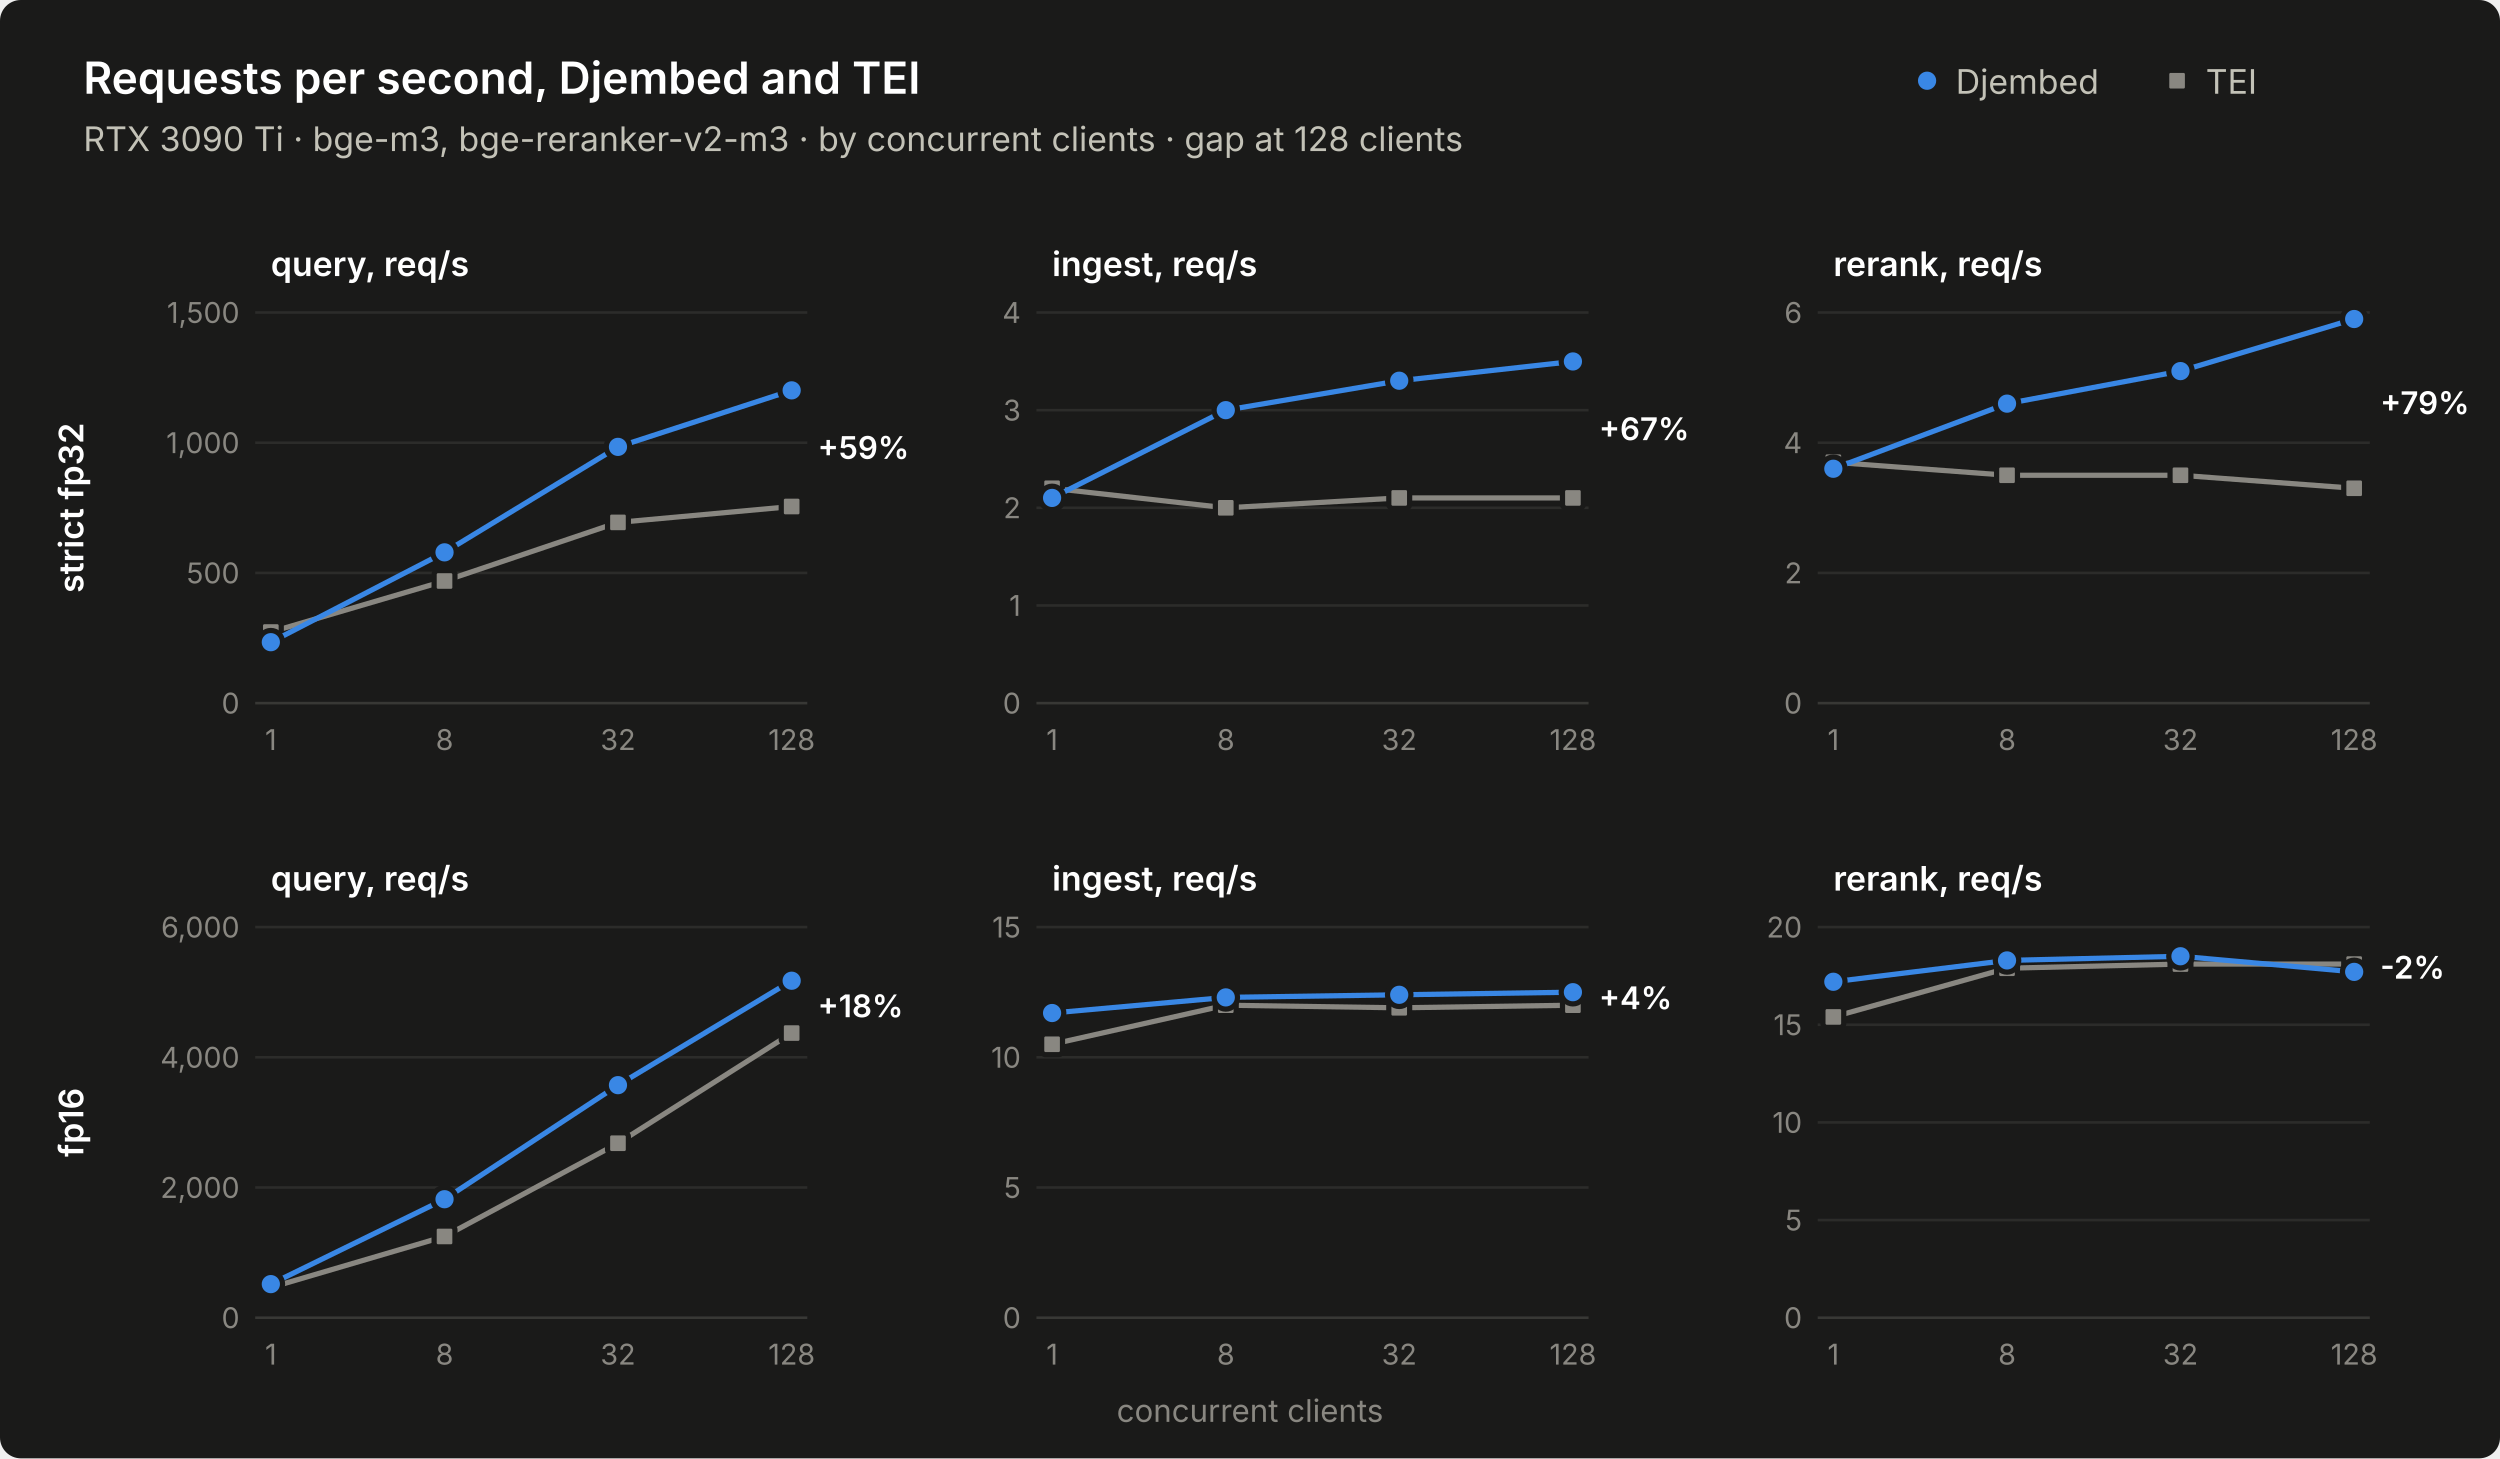
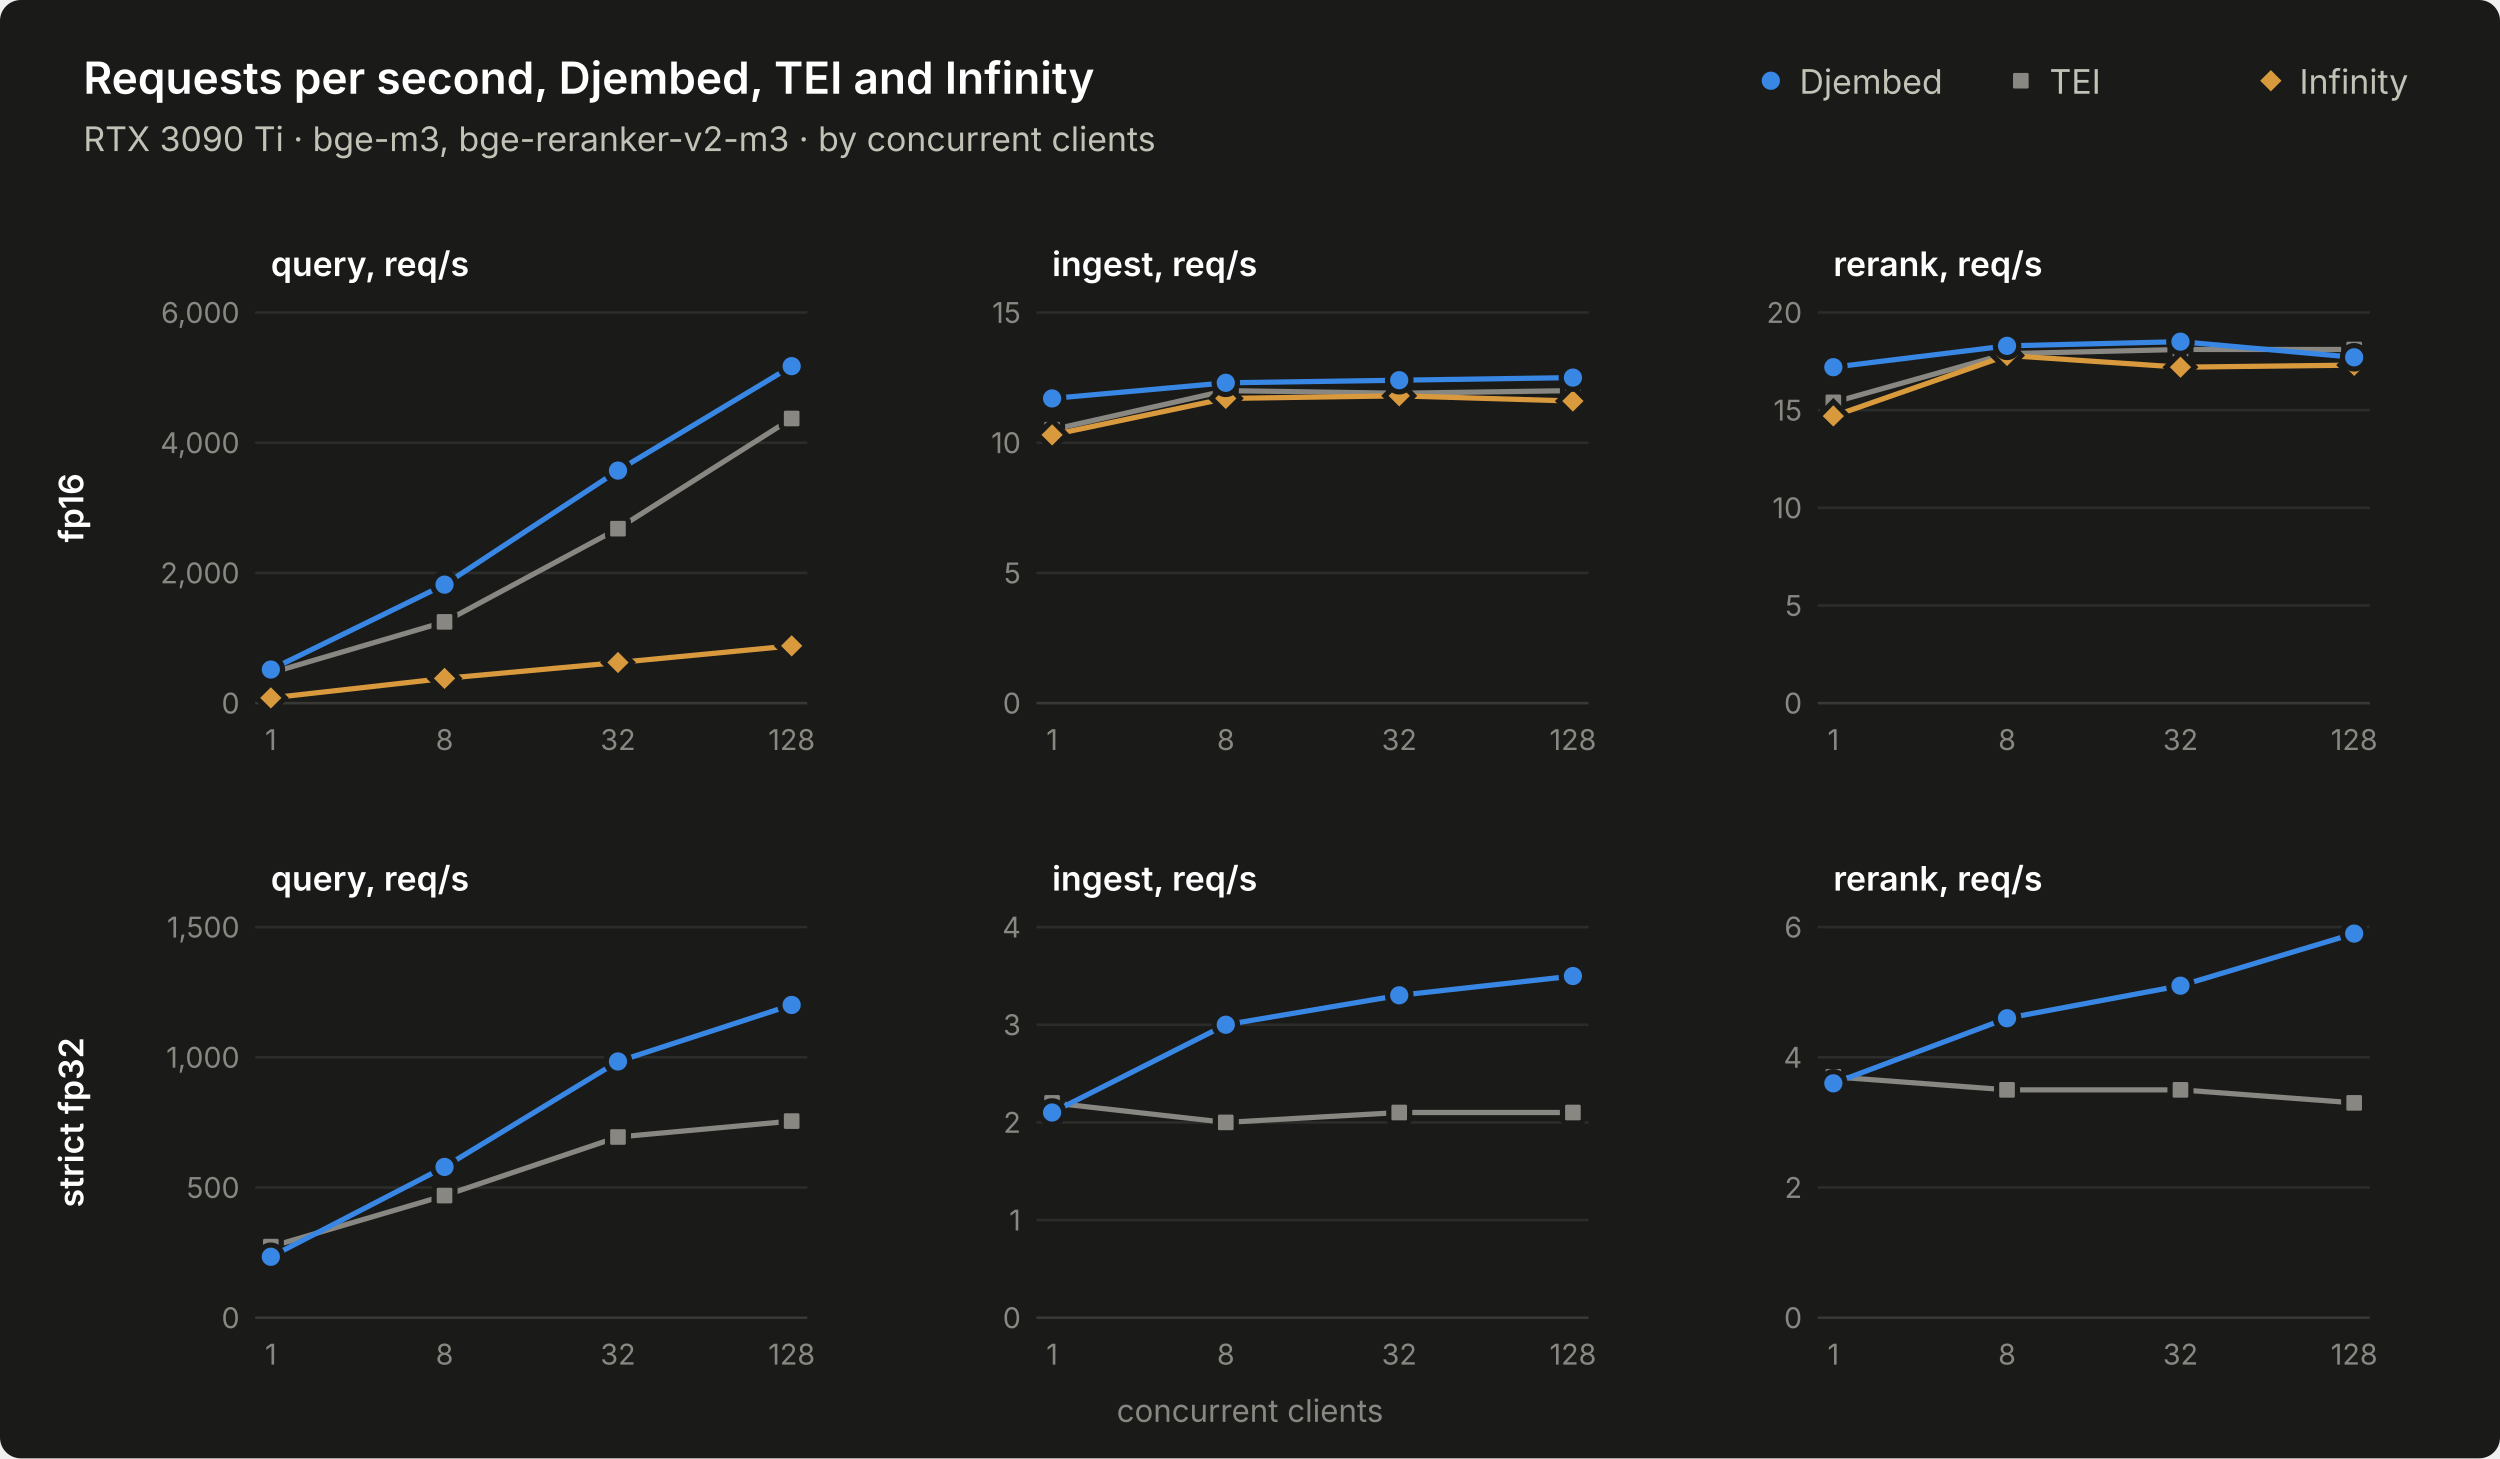
<svg xmlns="http://www.w3.org/2000/svg" width="960" height="560" viewBox="0 0 960 560" role="img" aria-labelledby="title desc">
  <rect width="960" height="560" rx="8" fill="#1a1a19" />
-   <text x="32" y="36" font-family="system-ui, -apple-system, Segoe UI, sans-serif" font-size="17" font-weight="600" fill="#ffffff">Requests per second, Djembed and TEI</text>
-   <text x="32" y="58" font-family="system-ui, -apple-system, Segoe UI, sans-serif" font-size="13" fill="#c3c2b7">RTX 3090 Ti · bge-m3, bge-reranker-v2-m3 · by concurrent clients · gap at 128 clients</text>
-   <circle cx="740.0" cy="31.0" r="4.5" fill="#3987e5" stroke="#1a1a19" stroke-width="2" />
-   <text x="751" y="36" font-family="system-ui, -apple-system, Segoe UI, sans-serif" font-size="13" fill="#c3c2b7">Djembed</text>
-   <rect x="832.0" y="27.0" width="8" height="8" rx="1.5" fill="#898781" stroke="#1a1a19" stroke-width="2" />
-   <text x="847" y="36" font-family="system-ui, -apple-system, Segoe UI, sans-serif" font-size="13" fill="#c3c2b7">TEI</text>
-   <text x="32" y="195.0" font-family="system-ui, -apple-system, Segoe UI, sans-serif" font-size="13" font-weight="600" fill="#ffffff" transform="rotate(-90 32 195.0)" text-anchor="middle">strict fp32</text>
+   <text x="32" y="36" font-family="system-ui, -apple-system, Segoe UI, sans-serif" font-size="17" font-weight="600" fill="#ffffff">Requests per second, Djembed, TEI and Infinity</text>
+   <text x="32" y="58" font-family="system-ui, -apple-system, Segoe UI, sans-serif" font-size="13" fill="#c3c2b7">RTX 3090 Ti · bge-m3, bge-reranker-v2-m3 · by concurrent clients</text>
+   <circle cx="680.0" cy="31.0" r="4.5" fill="#3987e5" stroke="#1a1a19" stroke-width="2" />
+   <text x="691" y="36" font-family="system-ui, -apple-system, Segoe UI, sans-serif" font-size="13" fill="#c3c2b7">Djembed</text>
+   <rect x="772.0" y="27.0" width="8" height="8" rx="1.5" fill="#898781" stroke="#1a1a19" stroke-width="2" />
+   <text x="787" y="36" font-family="system-ui, -apple-system, Segoe UI, sans-serif" font-size="13" fill="#c3c2b7">TEI</text>
+   <path d="M872.0 25.5 L877.5 31.0 L872.0 36.5 L866.5 31.0 Z" fill="#d99a3e" stroke="#1a1a19" stroke-width="2" />
+   <text x="883" y="36" font-family="system-ui, -apple-system, Segoe UI, sans-serif" font-size="13" fill="#c3c2b7">Infinity</text>
+   <text x="32" y="195.0" font-family="system-ui, -apple-system, Segoe UI, sans-serif" font-size="13" font-weight="600" fill="#ffffff" transform="rotate(-90 32 195.0)" text-anchor="middle">fp16</text>
  <text x="104" y="106" font-family="system-ui, -apple-system, Segoe UI, sans-serif" font-size="13" font-weight="600" fill="#ffffff">query, req/s</text>
  <line x1="98" x2="310" y1="270.0" y2="270.0" stroke="#383835" stroke-width="1" />
  <text x="92" y="274.0" font-family="system-ui, -apple-system, Segoe UI, sans-serif" font-size="11" text-anchor="end" fill="#898781" style="font-variant-numeric: tabular-nums">0</text>
  <line x1="98" x2="310" y1="220.0" y2="220.0" stroke="#2c2c2a" stroke-width="1" />
-   <text x="92" y="224.0" font-family="system-ui, -apple-system, Segoe UI, sans-serif" font-size="11" text-anchor="end" fill="#898781" style="font-variant-numeric: tabular-nums">500</text>
+   <text x="92" y="224.0" font-family="system-ui, -apple-system, Segoe UI, sans-serif" font-size="11" text-anchor="end" fill="#898781" style="font-variant-numeric: tabular-nums">2,000</text>
  <line x1="98" x2="310" y1="170.0" y2="170.0" stroke="#2c2c2a" stroke-width="1" />
-   <text x="92" y="174.0" font-family="system-ui, -apple-system, Segoe UI, sans-serif" font-size="11" text-anchor="end" fill="#898781" style="font-variant-numeric: tabular-nums">1,000</text>
+   <text x="92" y="174.0" font-family="system-ui, -apple-system, Segoe UI, sans-serif" font-size="11" text-anchor="end" fill="#898781" style="font-variant-numeric: tabular-nums">4,000</text>
  <line x1="98" x2="310" y1="120.0" y2="120.0" stroke="#2c2c2a" stroke-width="1" />
-   <text x="92" y="124.0" font-family="system-ui, -apple-system, Segoe UI, sans-serif" font-size="11" text-anchor="end" fill="#898781" style="font-variant-numeric: tabular-nums">1,500</text>
+   <text x="92" y="124.0" font-family="system-ui, -apple-system, Segoe UI, sans-serif" font-size="11" text-anchor="end" fill="#898781" style="font-variant-numeric: tabular-nums">6,000</text>
  <text x="104.0" y="288" font-family="system-ui, -apple-system, Segoe UI, sans-serif" font-size="11" text-anchor="middle" fill="#898781" style="font-variant-numeric: tabular-nums">1</text>
  <text x="170.7" y="288" font-family="system-ui, -apple-system, Segoe UI, sans-serif" font-size="11" text-anchor="middle" fill="#898781" style="font-variant-numeric: tabular-nums">8</text>
  <text x="237.3" y="288" font-family="system-ui, -apple-system, Segoe UI, sans-serif" font-size="11" text-anchor="middle" fill="#898781" style="font-variant-numeric: tabular-nums">32</text>
  <text x="304.0" y="288" font-family="system-ui, -apple-system, Segoe UI, sans-serif" font-size="11" text-anchor="middle" fill="#898781" style="font-variant-numeric: tabular-nums">128</text>
-   <polyline points="104.0,242.7 170.7,223.1 237.3,200.6 304.0,194.5" fill="none" stroke="#898781" stroke-width="2" stroke-linejoin="round" stroke-linecap="round" />
-   <rect x="100.0" y="238.7" width="8" height="8" rx="1.5" fill="#898781" stroke="#1a1a19" stroke-width="2" />
-   <rect x="166.7" y="219.1" width="8" height="8" rx="1.5" fill="#898781" stroke="#1a1a19" stroke-width="2" />
-   <rect x="233.3" y="196.6" width="8" height="8" rx="1.5" fill="#898781" stroke="#1a1a19" stroke-width="2" />
-   <rect x="300.0" y="190.5" width="8" height="8" rx="1.5" fill="#898781" stroke="#1a1a19" stroke-width="2" />
-   <polyline points="104.0,246.6 170.7,212.1 237.3,171.6 304.0,149.9" fill="none" stroke="#3987e5" stroke-width="2" stroke-linejoin="round" stroke-linecap="round" />
-   <circle cx="104.0" cy="246.6" r="4.5" fill="#3987e5" stroke="#1a1a19" stroke-width="2" />
-   <circle cx="170.7" cy="212.1" r="4.5" fill="#3987e5" stroke="#1a1a19" stroke-width="2" />
-   <circle cx="237.3" cy="171.6" r="4.5" fill="#3987e5" stroke="#1a1a19" stroke-width="2" />
-   <circle cx="304.0" cy="149.9" r="4.5" fill="#3987e5" stroke="#1a1a19" stroke-width="2" />
-   <text x="314" y="176.2" font-family="system-ui, -apple-system, Segoe UI, sans-serif" font-size="12" font-weight="600" fill="#ffffff" style="font-variant-numeric: tabular-nums">+59%</text>
+   <polyline points="104.0,258.4 170.7,238.8 237.3,203.0 304.0,160.7" fill="none" stroke="#898781" stroke-width="2" stroke-linejoin="round" stroke-linecap="round" />
+   <rect x="100.0" y="254.4" width="8" height="8" rx="1.5" fill="#898781" stroke="#1a1a19" stroke-width="2" />
+   <rect x="166.7" y="234.8" width="8" height="8" rx="1.5" fill="#898781" stroke="#1a1a19" stroke-width="2" />
+   <rect x="233.3" y="199.0" width="8" height="8" rx="1.5" fill="#898781" stroke="#1a1a19" stroke-width="2" />
+   <rect x="300.0" y="156.7" width="8" height="8" rx="1.5" fill="#898781" stroke="#1a1a19" stroke-width="2" />
+   <polyline points="104.0,268.0 170.7,260.5 237.3,254.4 304.0,248.0" fill="none" stroke="#d99a3e" stroke-width="2" stroke-linejoin="round" stroke-linecap="round" />
+   <path d="M104.0 262.5 L109.5 268.0 L104.0 273.5 L98.5 268.0 Z" fill="#d99a3e" stroke="#1a1a19" stroke-width="2" />
+   <path d="M170.7 255.0 L176.2 260.5 L170.7 266.0 L165.2 260.5 Z" fill="#d99a3e" stroke="#1a1a19" stroke-width="2" />
+   <path d="M237.3 248.9 L242.8 254.4 L237.3 259.9 L231.8 254.4 Z" fill="#d99a3e" stroke="#1a1a19" stroke-width="2" />
+   <path d="M304.0 242.5 L309.5 248.0 L304.0 253.5 L298.5 248.0 Z" fill="#d99a3e" stroke="#1a1a19" stroke-width="2" />
+   <polyline points="104.0,257.1 170.7,224.5 237.3,180.7 304.0,140.6" fill="none" stroke="#3987e5" stroke-width="2" stroke-linejoin="round" stroke-linecap="round" />
+   <circle cx="104.0" cy="257.1" r="4.5" fill="#3987e5" stroke="#1a1a19" stroke-width="2" />
+   <circle cx="170.7" cy="224.5" r="4.5" fill="#3987e5" stroke="#1a1a19" stroke-width="2" />
+   <circle cx="237.3" cy="180.7" r="4.5" fill="#3987e5" stroke="#1a1a19" stroke-width="2" />
+   <circle cx="304.0" cy="140.6" r="4.5" fill="#3987e5" stroke="#1a1a19" stroke-width="2" />
  <text x="404" y="106" font-family="system-ui, -apple-system, Segoe UI, sans-serif" font-size="13" font-weight="600" fill="#ffffff">ingest, req/s</text>
  <line x1="398" x2="610" y1="270.0" y2="270.0" stroke="#383835" stroke-width="1" />
  <text x="392" y="274.0" font-family="system-ui, -apple-system, Segoe UI, sans-serif" font-size="11" text-anchor="end" fill="#898781" style="font-variant-numeric: tabular-nums">0</text>
-   <line x1="398" x2="610" y1="232.5" y2="232.5" stroke="#2c2c2a" stroke-width="1" />
-   <text x="392" y="236.5" font-family="system-ui, -apple-system, Segoe UI, sans-serif" font-size="11" text-anchor="end" fill="#898781" style="font-variant-numeric: tabular-nums">1</text>
-   <line x1="398" x2="610" y1="195.0" y2="195.0" stroke="#2c2c2a" stroke-width="1" />
-   <text x="392" y="199.0" font-family="system-ui, -apple-system, Segoe UI, sans-serif" font-size="11" text-anchor="end" fill="#898781" style="font-variant-numeric: tabular-nums">2</text>
-   <line x1="398" x2="610" y1="157.5" y2="157.5" stroke="#2c2c2a" stroke-width="1" />
-   <text x="392" y="161.5" font-family="system-ui, -apple-system, Segoe UI, sans-serif" font-size="11" text-anchor="end" fill="#898781" style="font-variant-numeric: tabular-nums">3</text>
+   <line x1="398" x2="610" y1="220.0" y2="220.0" stroke="#2c2c2a" stroke-width="1" />
+   <text x="392" y="224.0" font-family="system-ui, -apple-system, Segoe UI, sans-serif" font-size="11" text-anchor="end" fill="#898781" style="font-variant-numeric: tabular-nums">5</text>
+   <line x1="398" x2="610" y1="170.0" y2="170.0" stroke="#2c2c2a" stroke-width="1" />
+   <text x="392" y="174.0" font-family="system-ui, -apple-system, Segoe UI, sans-serif" font-size="11" text-anchor="end" fill="#898781" style="font-variant-numeric: tabular-nums">10</text>
  <line x1="398" x2="610" y1="120.0" y2="120.0" stroke="#2c2c2a" stroke-width="1" />
-   <text x="392" y="124.0" font-family="system-ui, -apple-system, Segoe UI, sans-serif" font-size="11" text-anchor="end" fill="#898781" style="font-variant-numeric: tabular-nums">4</text>
+   <text x="392" y="124.0" font-family="system-ui, -apple-system, Segoe UI, sans-serif" font-size="11" text-anchor="end" fill="#898781" style="font-variant-numeric: tabular-nums">15</text>
  <text x="404.0" y="288" font-family="system-ui, -apple-system, Segoe UI, sans-serif" font-size="11" text-anchor="middle" fill="#898781" style="font-variant-numeric: tabular-nums">1</text>
  <text x="470.7" y="288" font-family="system-ui, -apple-system, Segoe UI, sans-serif" font-size="11" text-anchor="middle" fill="#898781" style="font-variant-numeric: tabular-nums">8</text>
  <text x="537.3" y="288" font-family="system-ui, -apple-system, Segoe UI, sans-serif" font-size="11" text-anchor="middle" fill="#898781" style="font-variant-numeric: tabular-nums">32</text>
  <text x="604.0" y="288" font-family="system-ui, -apple-system, Segoe UI, sans-serif" font-size="11" text-anchor="middle" fill="#898781" style="font-variant-numeric: tabular-nums">128</text>
-   <polyline points="404.0,187.5 470.7,195.0 537.3,191.2 604.0,191.2" fill="none" stroke="#898781" stroke-width="2" stroke-linejoin="round" stroke-linecap="round" />
-   <rect x="400.0" y="183.5" width="8" height="8" rx="1.5" fill="#898781" stroke="#1a1a19" stroke-width="2" />
-   <rect x="466.7" y="191.0" width="8" height="8" rx="1.5" fill="#898781" stroke="#1a1a19" stroke-width="2" />
-   <rect x="533.3" y="187.2" width="8" height="8" rx="1.5" fill="#898781" stroke="#1a1a19" stroke-width="2" />
-   <rect x="600.0" y="187.2" width="8" height="8" rx="1.5" fill="#898781" stroke="#1a1a19" stroke-width="2" />
-   <polyline points="404.0,191.2 470.7,157.5 537.3,146.2 604.0,138.8" fill="none" stroke="#3987e5" stroke-width="2" stroke-linejoin="round" stroke-linecap="round" />
-   <circle cx="404.0" cy="191.2" r="4.5" fill="#3987e5" stroke="#1a1a19" stroke-width="2" />
-   <circle cx="470.7" cy="157.5" r="4.5" fill="#3987e5" stroke="#1a1a19" stroke-width="2" />
-   <circle cx="537.3" cy="146.2" r="4.5" fill="#3987e5" stroke="#1a1a19" stroke-width="2" />
-   <circle cx="604.0" cy="138.8" r="4.5" fill="#3987e5" stroke="#1a1a19" stroke-width="2" />
-   <text x="614" y="169.0" font-family="system-ui, -apple-system, Segoe UI, sans-serif" font-size="12" font-weight="600" fill="#ffffff" style="font-variant-numeric: tabular-nums">+67%</text>
+   <polyline points="404.0,165.0 470.7,150.0 537.3,151.0 604.0,150.0" fill="none" stroke="#898781" stroke-width="2" stroke-linejoin="round" stroke-linecap="round" />
+   <rect x="400.0" y="161.0" width="8" height="8" rx="1.5" fill="#898781" stroke="#1a1a19" stroke-width="2" />
+   <rect x="466.7" y="146.0" width="8" height="8" rx="1.5" fill="#898781" stroke="#1a1a19" stroke-width="2" />
+   <rect x="533.3" y="147.0" width="8" height="8" rx="1.5" fill="#898781" stroke="#1a1a19" stroke-width="2" />
+   <rect x="600.0" y="146.0" width="8" height="8" rx="1.5" fill="#898781" stroke="#1a1a19" stroke-width="2" />
+   <polyline points="404.0,167.0 470.7,153.0 537.3,152.0 604.0,154.0" fill="none" stroke="#d99a3e" stroke-width="2" stroke-linejoin="round" stroke-linecap="round" />
+   <path d="M404.0 161.5 L409.5 167.0 L404.0 172.5 L398.5 167.0 Z" fill="#d99a3e" stroke="#1a1a19" stroke-width="2" />
+   <path d="M470.7 147.5 L476.2 153.0 L470.7 158.5 L465.2 153.0 Z" fill="#d99a3e" stroke="#1a1a19" stroke-width="2" />
+   <path d="M537.3 146.5 L542.8 152.0 L537.3 157.5 L531.8 152.0 Z" fill="#d99a3e" stroke="#1a1a19" stroke-width="2" />
+   <path d="M604.0 148.5 L609.5 154.0 L604.0 159.5 L598.5 154.0 Z" fill="#d99a3e" stroke="#1a1a19" stroke-width="2" />
+   <polyline points="404.0,153.0 470.7,147.0 537.3,146.0 604.0,145.0" fill="none" stroke="#3987e5" stroke-width="2" stroke-linejoin="round" stroke-linecap="round" />
+   <circle cx="404.0" cy="153.0" r="4.5" fill="#3987e5" stroke="#1a1a19" stroke-width="2" />
+   <circle cx="470.7" cy="147.0" r="4.5" fill="#3987e5" stroke="#1a1a19" stroke-width="2" />
+   <circle cx="537.3" cy="146.0" r="4.5" fill="#3987e5" stroke="#1a1a19" stroke-width="2" />
+   <circle cx="604.0" cy="145.0" r="4.5" fill="#3987e5" stroke="#1a1a19" stroke-width="2" />
  <text x="704" y="106" font-family="system-ui, -apple-system, Segoe UI, sans-serif" font-size="13" font-weight="600" fill="#ffffff">rerank, req/s</text>
  <line x1="698" x2="910" y1="270.0" y2="270.0" stroke="#383835" stroke-width="1" />
  <text x="692" y="274.0" font-family="system-ui, -apple-system, Segoe UI, sans-serif" font-size="11" text-anchor="end" fill="#898781" style="font-variant-numeric: tabular-nums">0</text>
-   <line x1="698" x2="910" y1="220.0" y2="220.0" stroke="#2c2c2a" stroke-width="1" />
-   <text x="692" y="224.0" font-family="system-ui, -apple-system, Segoe UI, sans-serif" font-size="11" text-anchor="end" fill="#898781" style="font-variant-numeric: tabular-nums">2</text>
-   <line x1="698" x2="910" y1="170.0" y2="170.0" stroke="#2c2c2a" stroke-width="1" />
-   <text x="692" y="174.0" font-family="system-ui, -apple-system, Segoe UI, sans-serif" font-size="11" text-anchor="end" fill="#898781" style="font-variant-numeric: tabular-nums">4</text>
+   <line x1="698" x2="910" y1="232.5" y2="232.5" stroke="#2c2c2a" stroke-width="1" />
+   <text x="692" y="236.5" font-family="system-ui, -apple-system, Segoe UI, sans-serif" font-size="11" text-anchor="end" fill="#898781" style="font-variant-numeric: tabular-nums">5</text>
+   <line x1="698" x2="910" y1="195.0" y2="195.0" stroke="#2c2c2a" stroke-width="1" />
+   <text x="692" y="199.0" font-family="system-ui, -apple-system, Segoe UI, sans-serif" font-size="11" text-anchor="end" fill="#898781" style="font-variant-numeric: tabular-nums">10</text>
+   <line x1="698" x2="910" y1="157.5" y2="157.5" stroke="#2c2c2a" stroke-width="1" />
+   <text x="692" y="161.5" font-family="system-ui, -apple-system, Segoe UI, sans-serif" font-size="11" text-anchor="end" fill="#898781" style="font-variant-numeric: tabular-nums">15</text>
  <line x1="698" x2="910" y1="120.0" y2="120.0" stroke="#2c2c2a" stroke-width="1" />
-   <text x="692" y="124.0" font-family="system-ui, -apple-system, Segoe UI, sans-serif" font-size="11" text-anchor="end" fill="#898781" style="font-variant-numeric: tabular-nums">6</text>
+   <text x="692" y="124.0" font-family="system-ui, -apple-system, Segoe UI, sans-serif" font-size="11" text-anchor="end" fill="#898781" style="font-variant-numeric: tabular-nums">20</text>
  <text x="704.0" y="288" font-family="system-ui, -apple-system, Segoe UI, sans-serif" font-size="11" text-anchor="middle" fill="#898781" style="font-variant-numeric: tabular-nums">1</text>
  <text x="770.7" y="288" font-family="system-ui, -apple-system, Segoe UI, sans-serif" font-size="11" text-anchor="middle" fill="#898781" style="font-variant-numeric: tabular-nums">8</text>
  <text x="837.3" y="288" font-family="system-ui, -apple-system, Segoe UI, sans-serif" font-size="11" text-anchor="middle" fill="#898781" style="font-variant-numeric: tabular-nums">32</text>
  <text x="904.0" y="288" font-family="system-ui, -apple-system, Segoe UI, sans-serif" font-size="11" text-anchor="middle" fill="#898781" style="font-variant-numeric: tabular-nums">128</text>
-   <polyline points="704.0,177.5 770.7,182.5 837.3,182.5 904.0,187.5" fill="none" stroke="#898781" stroke-width="2" stroke-linejoin="round" stroke-linecap="round" />
-   <rect x="700.0" y="173.5" width="8" height="8" rx="1.5" fill="#898781" stroke="#1a1a19" stroke-width="2" />
-   <rect x="766.7" y="178.5" width="8" height="8" rx="1.5" fill="#898781" stroke="#1a1a19" stroke-width="2" />
-   <rect x="833.3" y="178.5" width="8" height="8" rx="1.5" fill="#898781" stroke="#1a1a19" stroke-width="2" />
-   <rect x="900.0" y="183.5" width="8" height="8" rx="1.5" fill="#898781" stroke="#1a1a19" stroke-width="2" />
-   <polyline points="704.0,180.0 770.7,155.0 837.3,142.5 904.0,122.5" fill="none" stroke="#3987e5" stroke-width="2" stroke-linejoin="round" stroke-linecap="round" />
-   <circle cx="704.0" cy="180.0" r="4.5" fill="#3987e5" stroke="#1a1a19" stroke-width="2" />
-   <circle cx="770.7" cy="155.0" r="4.5" fill="#3987e5" stroke="#1a1a19" stroke-width="2" />
-   <circle cx="837.3" cy="142.5" r="4.5" fill="#3987e5" stroke="#1a1a19" stroke-width="2" />
-   <circle cx="904.0" cy="122.5" r="4.5" fill="#3987e5" stroke="#1a1a19" stroke-width="2" />
-   <text x="914" y="159.0" font-family="system-ui, -apple-system, Segoe UI, sans-serif" font-size="12" font-weight="600" fill="#ffffff" style="font-variant-numeric: tabular-nums">+79%</text>
-   <text x="32" y="431.0" font-family="system-ui, -apple-system, Segoe UI, sans-serif" font-size="13" font-weight="600" fill="#ffffff" transform="rotate(-90 32 431.0)" text-anchor="middle">fp16</text>
+   <polyline points="704.0,154.5 770.7,135.8 837.3,134.2 904.0,134.2" fill="none" stroke="#898781" stroke-width="2" stroke-linejoin="round" stroke-linecap="round" />
+   <rect x="700.0" y="150.5" width="8" height="8" rx="1.5" fill="#898781" stroke="#1a1a19" stroke-width="2" />
+   <rect x="766.7" y="131.8" width="8" height="8" rx="1.5" fill="#898781" stroke="#1a1a19" stroke-width="2" />
+   <rect x="833.3" y="130.2" width="8" height="8" rx="1.5" fill="#898781" stroke="#1a1a19" stroke-width="2" />
+   <rect x="900.0" y="130.2" width="8" height="8" rx="1.5" fill="#898781" stroke="#1a1a19" stroke-width="2" />
+   <polyline points="704.0,159.8 770.7,136.5 837.3,141.0 904.0,140.2" fill="none" stroke="#d99a3e" stroke-width="2" stroke-linejoin="round" stroke-linecap="round" />
+   <path d="M704.0 154.2 L709.5 159.8 L704.0 165.2 L698.5 159.8 Z" fill="#d99a3e" stroke="#1a1a19" stroke-width="2" />
+   <path d="M770.7 131.0 L776.2 136.5 L770.7 142.0 L765.2 136.5 Z" fill="#d99a3e" stroke="#1a1a19" stroke-width="2" />
+   <path d="M837.3 135.5 L842.8 141.0 L837.3 146.5 L831.8 141.0 Z" fill="#d99a3e" stroke="#1a1a19" stroke-width="2" />
+   <path d="M904.0 134.8 L909.5 140.2 L904.0 145.8 L898.5 140.2 Z" fill="#d99a3e" stroke="#1a1a19" stroke-width="2" />
+   <polyline points="704.0,141.0 770.7,132.8 837.3,131.2 904.0,137.2" fill="none" stroke="#3987e5" stroke-width="2" stroke-linejoin="round" stroke-linecap="round" />
+   <circle cx="704.0" cy="141.0" r="4.5" fill="#3987e5" stroke="#1a1a19" stroke-width="2" />
+   <circle cx="770.7" cy="132.8" r="4.5" fill="#3987e5" stroke="#1a1a19" stroke-width="2" />
+   <circle cx="837.3" cy="131.2" r="4.5" fill="#3987e5" stroke="#1a1a19" stroke-width="2" />
+   <circle cx="904.0" cy="137.2" r="4.5" fill="#3987e5" stroke="#1a1a19" stroke-width="2" />
+   <text x="32" y="431.0" font-family="system-ui, -apple-system, Segoe UI, sans-serif" font-size="13" font-weight="600" fill="#ffffff" transform="rotate(-90 32 431.0)" text-anchor="middle">strict fp32</text>
  <text x="104" y="342" font-family="system-ui, -apple-system, Segoe UI, sans-serif" font-size="13" font-weight="600" fill="#ffffff">query, req/s</text>
  <line x1="98" x2="310" y1="506.0" y2="506.0" stroke="#383835" stroke-width="1" />
  <text x="92" y="510.0" font-family="system-ui, -apple-system, Segoe UI, sans-serif" font-size="11" text-anchor="end" fill="#898781" style="font-variant-numeric: tabular-nums">0</text>
  <line x1="98" x2="310" y1="456.0" y2="456.0" stroke="#2c2c2a" stroke-width="1" />
-   <text x="92" y="460.0" font-family="system-ui, -apple-system, Segoe UI, sans-serif" font-size="11" text-anchor="end" fill="#898781" style="font-variant-numeric: tabular-nums">2,000</text>
+   <text x="92" y="460.0" font-family="system-ui, -apple-system, Segoe UI, sans-serif" font-size="11" text-anchor="end" fill="#898781" style="font-variant-numeric: tabular-nums">500</text>
  <line x1="98" x2="310" y1="406.0" y2="406.0" stroke="#2c2c2a" stroke-width="1" />
-   <text x="92" y="410.0" font-family="system-ui, -apple-system, Segoe UI, sans-serif" font-size="11" text-anchor="end" fill="#898781" style="font-variant-numeric: tabular-nums">4,000</text>
+   <text x="92" y="410.0" font-family="system-ui, -apple-system, Segoe UI, sans-serif" font-size="11" text-anchor="end" fill="#898781" style="font-variant-numeric: tabular-nums">1,000</text>
  <line x1="98" x2="310" y1="356.0" y2="356.0" stroke="#2c2c2a" stroke-width="1" />
-   <text x="92" y="360.0" font-family="system-ui, -apple-system, Segoe UI, sans-serif" font-size="11" text-anchor="end" fill="#898781" style="font-variant-numeric: tabular-nums">6,000</text>
+   <text x="92" y="360.0" font-family="system-ui, -apple-system, Segoe UI, sans-serif" font-size="11" text-anchor="end" fill="#898781" style="font-variant-numeric: tabular-nums">1,500</text>
  <text x="104.0" y="524" font-family="system-ui, -apple-system, Segoe UI, sans-serif" font-size="11" text-anchor="middle" fill="#898781" style="font-variant-numeric: tabular-nums">1</text>
  <text x="170.7" y="524" font-family="system-ui, -apple-system, Segoe UI, sans-serif" font-size="11" text-anchor="middle" fill="#898781" style="font-variant-numeric: tabular-nums">8</text>
  <text x="237.3" y="524" font-family="system-ui, -apple-system, Segoe UI, sans-serif" font-size="11" text-anchor="middle" fill="#898781" style="font-variant-numeric: tabular-nums">32</text>
  <text x="304.0" y="524" font-family="system-ui, -apple-system, Segoe UI, sans-serif" font-size="11" text-anchor="middle" fill="#898781" style="font-variant-numeric: tabular-nums">128</text>
-   <polyline points="104.0,494.4 170.7,474.8 237.3,439.0 304.0,396.7" fill="none" stroke="#898781" stroke-width="2" stroke-linejoin="round" stroke-linecap="round" />
-   <rect x="100.0" y="490.4" width="8" height="8" rx="1.5" fill="#898781" stroke="#1a1a19" stroke-width="2" />
-   <rect x="166.7" y="470.8" width="8" height="8" rx="1.5" fill="#898781" stroke="#1a1a19" stroke-width="2" />
-   <rect x="233.3" y="435.0" width="8" height="8" rx="1.5" fill="#898781" stroke="#1a1a19" stroke-width="2" />
-   <rect x="300.0" y="392.7" width="8" height="8" rx="1.5" fill="#898781" stroke="#1a1a19" stroke-width="2" />
-   <polyline points="104.0,493.1 170.7,460.5 237.3,416.7 304.0,376.6" fill="none" stroke="#3987e5" stroke-width="2" stroke-linejoin="round" stroke-linecap="round" />
-   <circle cx="104.0" cy="493.1" r="4.5" fill="#3987e5" stroke="#1a1a19" stroke-width="2" />
-   <circle cx="170.7" cy="460.5" r="4.5" fill="#3987e5" stroke="#1a1a19" stroke-width="2" />
-   <circle cx="237.3" cy="416.7" r="4.5" fill="#3987e5" stroke="#1a1a19" stroke-width="2" />
-   <circle cx="304.0" cy="376.6" r="4.5" fill="#3987e5" stroke="#1a1a19" stroke-width="2" />
-   <text x="314" y="390.6" font-family="system-ui, -apple-system, Segoe UI, sans-serif" font-size="12" font-weight="600" fill="#ffffff" style="font-variant-numeric: tabular-nums">+18%</text>
+   <polyline points="104.0,478.7 170.7,459.1 237.3,436.6 304.0,430.5" fill="none" stroke="#898781" stroke-width="2" stroke-linejoin="round" stroke-linecap="round" />
+   <rect x="100.0" y="474.7" width="8" height="8" rx="1.5" fill="#898781" stroke="#1a1a19" stroke-width="2" />
+   <rect x="166.7" y="455.1" width="8" height="8" rx="1.5" fill="#898781" stroke="#1a1a19" stroke-width="2" />
+   <rect x="233.3" y="432.6" width="8" height="8" rx="1.5" fill="#898781" stroke="#1a1a19" stroke-width="2" />
+   <rect x="300.0" y="426.5" width="8" height="8" rx="1.5" fill="#898781" stroke="#1a1a19" stroke-width="2" />
+   <polyline points="104.0,482.6 170.7,448.1 237.3,407.6 304.0,385.9" fill="none" stroke="#3987e5" stroke-width="2" stroke-linejoin="round" stroke-linecap="round" />
+   <circle cx="104.0" cy="482.6" r="4.5" fill="#3987e5" stroke="#1a1a19" stroke-width="2" />
+   <circle cx="170.7" cy="448.1" r="4.5" fill="#3987e5" stroke="#1a1a19" stroke-width="2" />
+   <circle cx="237.3" cy="407.6" r="4.5" fill="#3987e5" stroke="#1a1a19" stroke-width="2" />
+   <circle cx="304.0" cy="385.9" r="4.5" fill="#3987e5" stroke="#1a1a19" stroke-width="2" />
  <text x="404" y="342" font-family="system-ui, -apple-system, Segoe UI, sans-serif" font-size="13" font-weight="600" fill="#ffffff">ingest, req/s</text>
  <line x1="398" x2="610" y1="506.0" y2="506.0" stroke="#383835" stroke-width="1" />
  <text x="392" y="510.0" font-family="system-ui, -apple-system, Segoe UI, sans-serif" font-size="11" text-anchor="end" fill="#898781" style="font-variant-numeric: tabular-nums">0</text>
-   <line x1="398" x2="610" y1="456.0" y2="456.0" stroke="#2c2c2a" stroke-width="1" />
-   <text x="392" y="460.0" font-family="system-ui, -apple-system, Segoe UI, sans-serif" font-size="11" text-anchor="end" fill="#898781" style="font-variant-numeric: tabular-nums">5</text>
-   <line x1="398" x2="610" y1="406.0" y2="406.0" stroke="#2c2c2a" stroke-width="1" />
-   <text x="392" y="410.0" font-family="system-ui, -apple-system, Segoe UI, sans-serif" font-size="11" text-anchor="end" fill="#898781" style="font-variant-numeric: tabular-nums">10</text>
+   <line x1="398" x2="610" y1="468.5" y2="468.5" stroke="#2c2c2a" stroke-width="1" />
+   <text x="392" y="472.5" font-family="system-ui, -apple-system, Segoe UI, sans-serif" font-size="11" text-anchor="end" fill="#898781" style="font-variant-numeric: tabular-nums">1</text>
+   <line x1="398" x2="610" y1="431.0" y2="431.0" stroke="#2c2c2a" stroke-width="1" />
+   <text x="392" y="435.0" font-family="system-ui, -apple-system, Segoe UI, sans-serif" font-size="11" text-anchor="end" fill="#898781" style="font-variant-numeric: tabular-nums">2</text>
+   <line x1="398" x2="610" y1="393.5" y2="393.5" stroke="#2c2c2a" stroke-width="1" />
+   <text x="392" y="397.5" font-family="system-ui, -apple-system, Segoe UI, sans-serif" font-size="11" text-anchor="end" fill="#898781" style="font-variant-numeric: tabular-nums">3</text>
  <line x1="398" x2="610" y1="356.0" y2="356.0" stroke="#2c2c2a" stroke-width="1" />
-   <text x="392" y="360.0" font-family="system-ui, -apple-system, Segoe UI, sans-serif" font-size="11" text-anchor="end" fill="#898781" style="font-variant-numeric: tabular-nums">15</text>
+   <text x="392" y="360.0" font-family="system-ui, -apple-system, Segoe UI, sans-serif" font-size="11" text-anchor="end" fill="#898781" style="font-variant-numeric: tabular-nums">4</text>
  <text x="404.0" y="524" font-family="system-ui, -apple-system, Segoe UI, sans-serif" font-size="11" text-anchor="middle" fill="#898781" style="font-variant-numeric: tabular-nums">1</text>
  <text x="470.7" y="524" font-family="system-ui, -apple-system, Segoe UI, sans-serif" font-size="11" text-anchor="middle" fill="#898781" style="font-variant-numeric: tabular-nums">8</text>
  <text x="537.3" y="524" font-family="system-ui, -apple-system, Segoe UI, sans-serif" font-size="11" text-anchor="middle" fill="#898781" style="font-variant-numeric: tabular-nums">32</text>
  <text x="604.0" y="524" font-family="system-ui, -apple-system, Segoe UI, sans-serif" font-size="11" text-anchor="middle" fill="#898781" style="font-variant-numeric: tabular-nums">128</text>
-   <polyline points="404.0,401.0 470.7,386.0 537.3,387.0 604.0,386.0" fill="none" stroke="#898781" stroke-width="2" stroke-linejoin="round" stroke-linecap="round" />
-   <rect x="400.0" y="397.0" width="8" height="8" rx="1.5" fill="#898781" stroke="#1a1a19" stroke-width="2" />
-   <rect x="466.7" y="382.0" width="8" height="8" rx="1.5" fill="#898781" stroke="#1a1a19" stroke-width="2" />
-   <rect x="533.3" y="383.0" width="8" height="8" rx="1.5" fill="#898781" stroke="#1a1a19" stroke-width="2" />
-   <rect x="600.0" y="382.0" width="8" height="8" rx="1.5" fill="#898781" stroke="#1a1a19" stroke-width="2" />
-   <polyline points="404.0,389.0 470.7,383.0 537.3,382.0 604.0,381.0" fill="none" stroke="#3987e5" stroke-width="2" stroke-linejoin="round" stroke-linecap="round" />
-   <circle cx="404.0" cy="389.0" r="4.5" fill="#3987e5" stroke="#1a1a19" stroke-width="2" />
-   <circle cx="470.7" cy="383.0" r="4.5" fill="#3987e5" stroke="#1a1a19" stroke-width="2" />
-   <circle cx="537.3" cy="382.0" r="4.5" fill="#3987e5" stroke="#1a1a19" stroke-width="2" />
-   <circle cx="604.0" cy="381.0" r="4.5" fill="#3987e5" stroke="#1a1a19" stroke-width="2" />
-   <text x="614" y="387.5" font-family="system-ui, -apple-system, Segoe UI, sans-serif" font-size="12" font-weight="600" fill="#ffffff" style="font-variant-numeric: tabular-nums">+4%</text>
+   <polyline points="404.0,423.5 470.7,431.0 537.3,427.2 604.0,427.2" fill="none" stroke="#898781" stroke-width="2" stroke-linejoin="round" stroke-linecap="round" />
+   <rect x="400.0" y="419.5" width="8" height="8" rx="1.5" fill="#898781" stroke="#1a1a19" stroke-width="2" />
+   <rect x="466.7" y="427.0" width="8" height="8" rx="1.5" fill="#898781" stroke="#1a1a19" stroke-width="2" />
+   <rect x="533.3" y="423.2" width="8" height="8" rx="1.5" fill="#898781" stroke="#1a1a19" stroke-width="2" />
+   <rect x="600.0" y="423.2" width="8" height="8" rx="1.5" fill="#898781" stroke="#1a1a19" stroke-width="2" />
+   <polyline points="404.0,427.2 470.7,393.5 537.3,382.2 604.0,374.8" fill="none" stroke="#3987e5" stroke-width="2" stroke-linejoin="round" stroke-linecap="round" />
+   <circle cx="404.0" cy="427.2" r="4.5" fill="#3987e5" stroke="#1a1a19" stroke-width="2" />
+   <circle cx="470.7" cy="393.5" r="4.5" fill="#3987e5" stroke="#1a1a19" stroke-width="2" />
+   <circle cx="537.3" cy="382.2" r="4.5" fill="#3987e5" stroke="#1a1a19" stroke-width="2" />
+   <circle cx="604.0" cy="374.8" r="4.5" fill="#3987e5" stroke="#1a1a19" stroke-width="2" />
  <text x="704" y="342" font-family="system-ui, -apple-system, Segoe UI, sans-serif" font-size="13" font-weight="600" fill="#ffffff">rerank, req/s</text>
  <line x1="698" x2="910" y1="506.0" y2="506.0" stroke="#383835" stroke-width="1" />
  <text x="692" y="510.0" font-family="system-ui, -apple-system, Segoe UI, sans-serif" font-size="11" text-anchor="end" fill="#898781" style="font-variant-numeric: tabular-nums">0</text>
-   <line x1="698" x2="910" y1="468.5" y2="468.5" stroke="#2c2c2a" stroke-width="1" />
-   <text x="692" y="472.5" font-family="system-ui, -apple-system, Segoe UI, sans-serif" font-size="11" text-anchor="end" fill="#898781" style="font-variant-numeric: tabular-nums">5</text>
-   <line x1="698" x2="910" y1="431.0" y2="431.0" stroke="#2c2c2a" stroke-width="1" />
-   <text x="692" y="435.0" font-family="system-ui, -apple-system, Segoe UI, sans-serif" font-size="11" text-anchor="end" fill="#898781" style="font-variant-numeric: tabular-nums">10</text>
-   <line x1="698" x2="910" y1="393.5" y2="393.5" stroke="#2c2c2a" stroke-width="1" />
-   <text x="692" y="397.5" font-family="system-ui, -apple-system, Segoe UI, sans-serif" font-size="11" text-anchor="end" fill="#898781" style="font-variant-numeric: tabular-nums">15</text>
+   <line x1="698" x2="910" y1="456.0" y2="456.0" stroke="#2c2c2a" stroke-width="1" />
+   <text x="692" y="460.0" font-family="system-ui, -apple-system, Segoe UI, sans-serif" font-size="11" text-anchor="end" fill="#898781" style="font-variant-numeric: tabular-nums">2</text>
+   <line x1="698" x2="910" y1="406.0" y2="406.0" stroke="#2c2c2a" stroke-width="1" />
+   <text x="692" y="410.0" font-family="system-ui, -apple-system, Segoe UI, sans-serif" font-size="11" text-anchor="end" fill="#898781" style="font-variant-numeric: tabular-nums">4</text>
  <line x1="698" x2="910" y1="356.0" y2="356.0" stroke="#2c2c2a" stroke-width="1" />
-   <text x="692" y="360.0" font-family="system-ui, -apple-system, Segoe UI, sans-serif" font-size="11" text-anchor="end" fill="#898781" style="font-variant-numeric: tabular-nums">20</text>
+   <text x="692" y="360.0" font-family="system-ui, -apple-system, Segoe UI, sans-serif" font-size="11" text-anchor="end" fill="#898781" style="font-variant-numeric: tabular-nums">6</text>
  <text x="704.0" y="524" font-family="system-ui, -apple-system, Segoe UI, sans-serif" font-size="11" text-anchor="middle" fill="#898781" style="font-variant-numeric: tabular-nums">1</text>
  <text x="770.7" y="524" font-family="system-ui, -apple-system, Segoe UI, sans-serif" font-size="11" text-anchor="middle" fill="#898781" style="font-variant-numeric: tabular-nums">8</text>
  <text x="837.3" y="524" font-family="system-ui, -apple-system, Segoe UI, sans-serif" font-size="11" text-anchor="middle" fill="#898781" style="font-variant-numeric: tabular-nums">32</text>
  <text x="904.0" y="524" font-family="system-ui, -apple-system, Segoe UI, sans-serif" font-size="11" text-anchor="middle" fill="#898781" style="font-variant-numeric: tabular-nums">128</text>
-   <polyline points="704.0,390.5 770.7,371.8 837.3,370.2 904.0,370.2" fill="none" stroke="#898781" stroke-width="2" stroke-linejoin="round" stroke-linecap="round" />
-   <rect x="700.0" y="386.5" width="8" height="8" rx="1.5" fill="#898781" stroke="#1a1a19" stroke-width="2" />
-   <rect x="766.7" y="367.8" width="8" height="8" rx="1.5" fill="#898781" stroke="#1a1a19" stroke-width="2" />
-   <rect x="833.3" y="366.2" width="8" height="8" rx="1.5" fill="#898781" stroke="#1a1a19" stroke-width="2" />
-   <rect x="900.0" y="366.2" width="8" height="8" rx="1.5" fill="#898781" stroke="#1a1a19" stroke-width="2" />
-   <polyline points="704.0,377.0 770.7,368.8 837.3,367.2 904.0,373.2" fill="none" stroke="#3987e5" stroke-width="2" stroke-linejoin="round" stroke-linecap="round" />
-   <circle cx="704.0" cy="377.0" r="4.5" fill="#3987e5" stroke="#1a1a19" stroke-width="2" />
-   <circle cx="770.7" cy="368.8" r="4.5" fill="#3987e5" stroke="#1a1a19" stroke-width="2" />
-   <circle cx="837.3" cy="367.2" r="4.5" fill="#3987e5" stroke="#1a1a19" stroke-width="2" />
-   <circle cx="904.0" cy="373.2" r="4.5" fill="#3987e5" stroke="#1a1a19" stroke-width="2" />
-   <text x="914" y="375.8" font-family="system-ui, -apple-system, Segoe UI, sans-serif" font-size="12" font-weight="600" fill="#ffffff" style="font-variant-numeric: tabular-nums">-2%</text>
+   <polyline points="704.0,413.5 770.7,418.5 837.3,418.5 904.0,423.5" fill="none" stroke="#898781" stroke-width="2" stroke-linejoin="round" stroke-linecap="round" />
+   <rect x="700.0" y="409.5" width="8" height="8" rx="1.5" fill="#898781" stroke="#1a1a19" stroke-width="2" />
+   <rect x="766.7" y="414.5" width="8" height="8" rx="1.5" fill="#898781" stroke="#1a1a19" stroke-width="2" />
+   <rect x="833.3" y="414.5" width="8" height="8" rx="1.5" fill="#898781" stroke="#1a1a19" stroke-width="2" />
+   <rect x="900.0" y="419.5" width="8" height="8" rx="1.5" fill="#898781" stroke="#1a1a19" stroke-width="2" />
+   <polyline points="704.0,416.0 770.7,391.0 837.3,378.5 904.0,358.5" fill="none" stroke="#3987e5" stroke-width="2" stroke-linejoin="round" stroke-linecap="round" />
+   <circle cx="704.0" cy="416.0" r="4.5" fill="#3987e5" stroke="#1a1a19" stroke-width="2" />
+   <circle cx="770.7" cy="391.0" r="4.5" fill="#3987e5" stroke="#1a1a19" stroke-width="2" />
+   <circle cx="837.3" cy="378.5" r="4.5" fill="#3987e5" stroke="#1a1a19" stroke-width="2" />
+   <circle cx="904.0" cy="358.5" r="4.5" fill="#3987e5" stroke="#1a1a19" stroke-width="2" />
  <text x="480" y="546" font-family="system-ui, -apple-system, Segoe UI, sans-serif" font-size="12" text-anchor="middle" fill="#898781">concurrent clients</text>
</svg>
